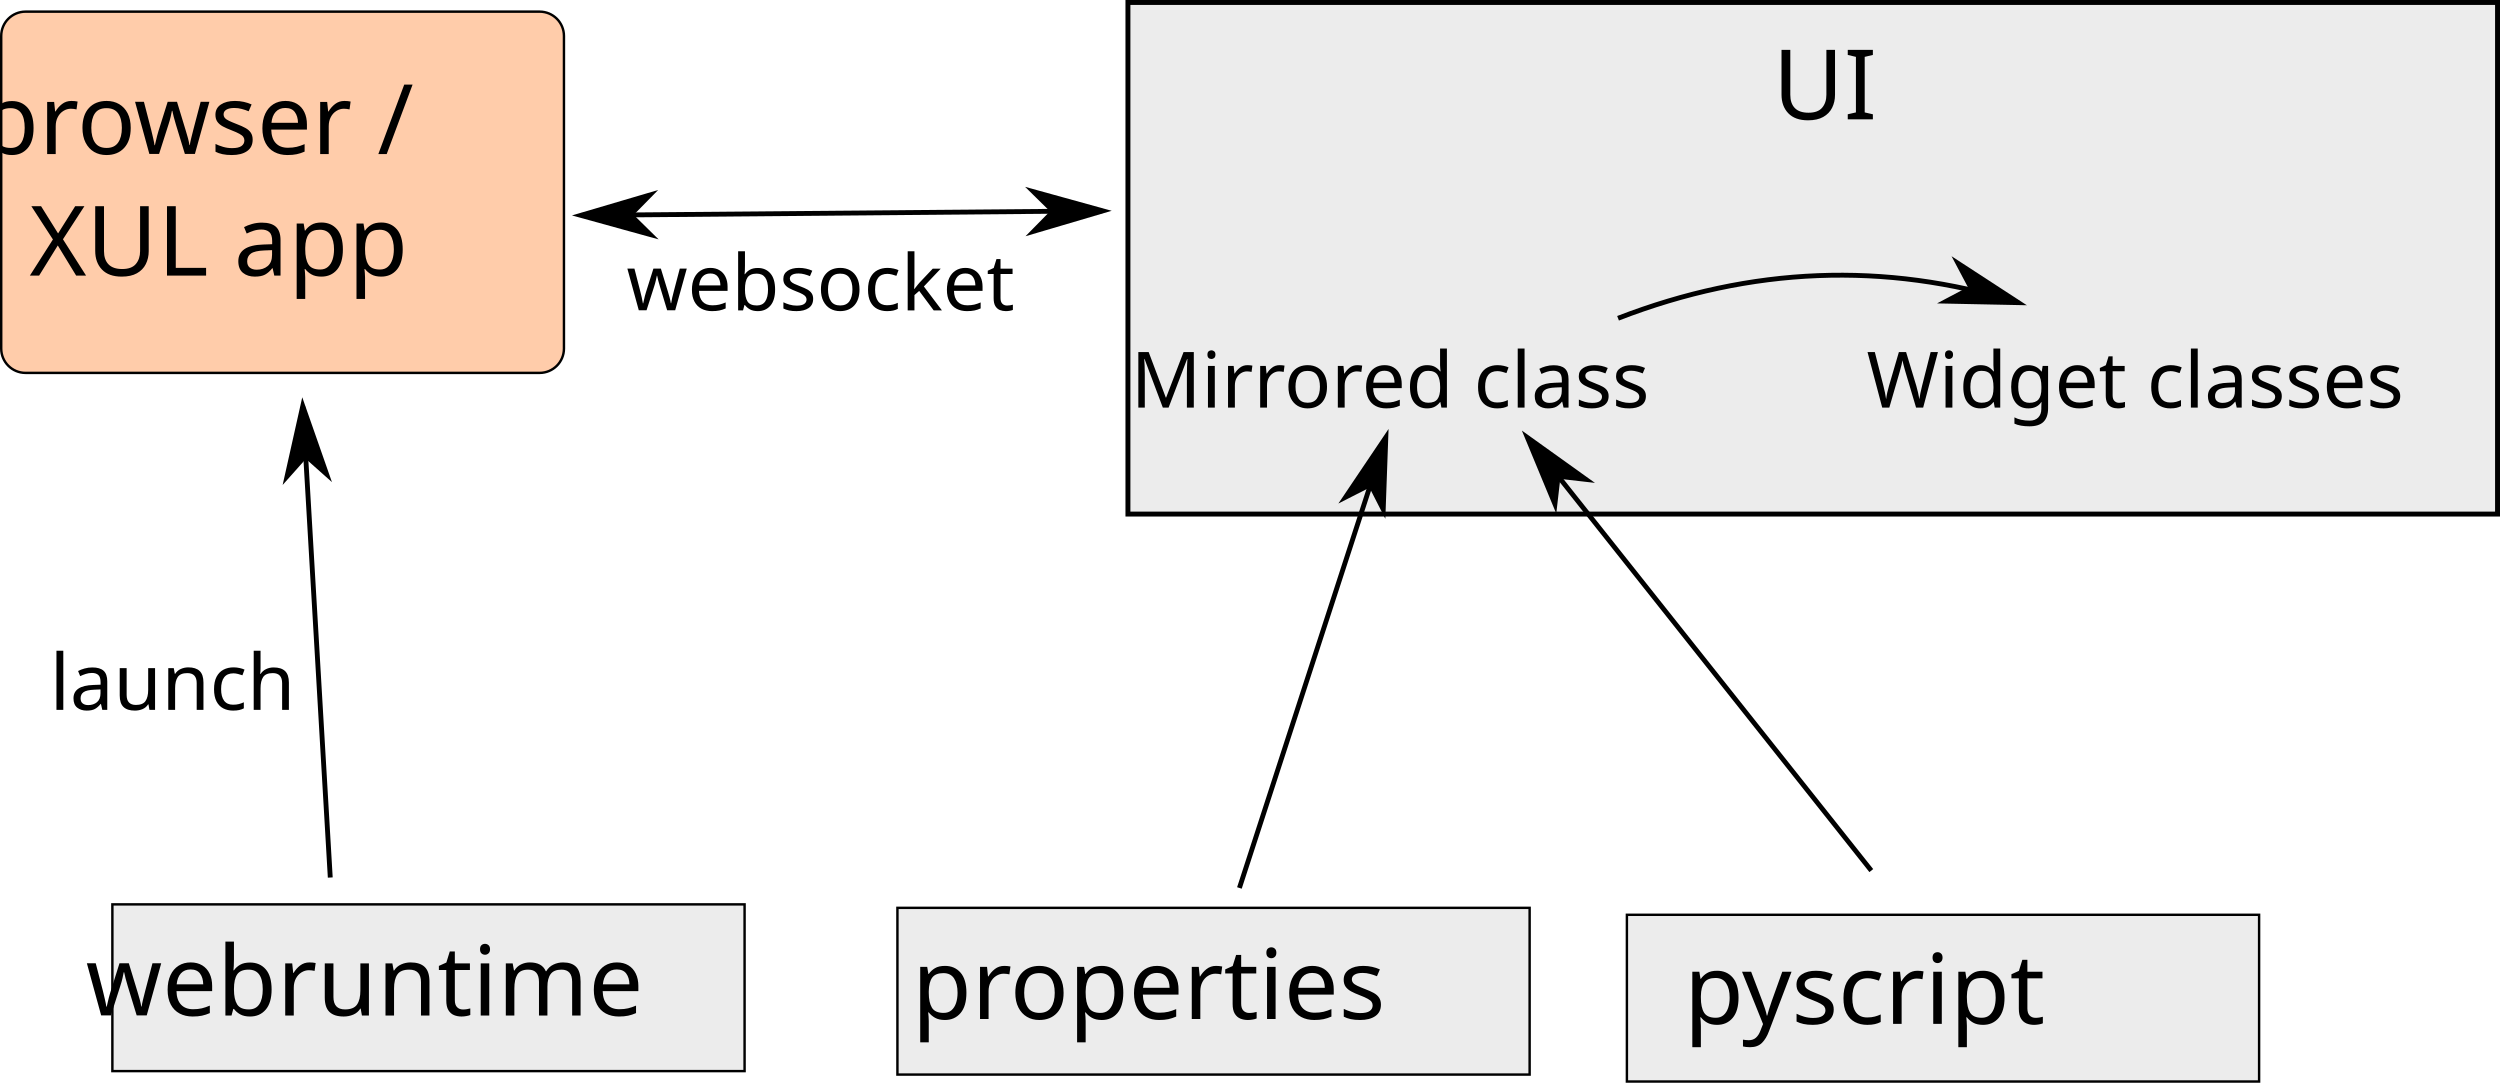
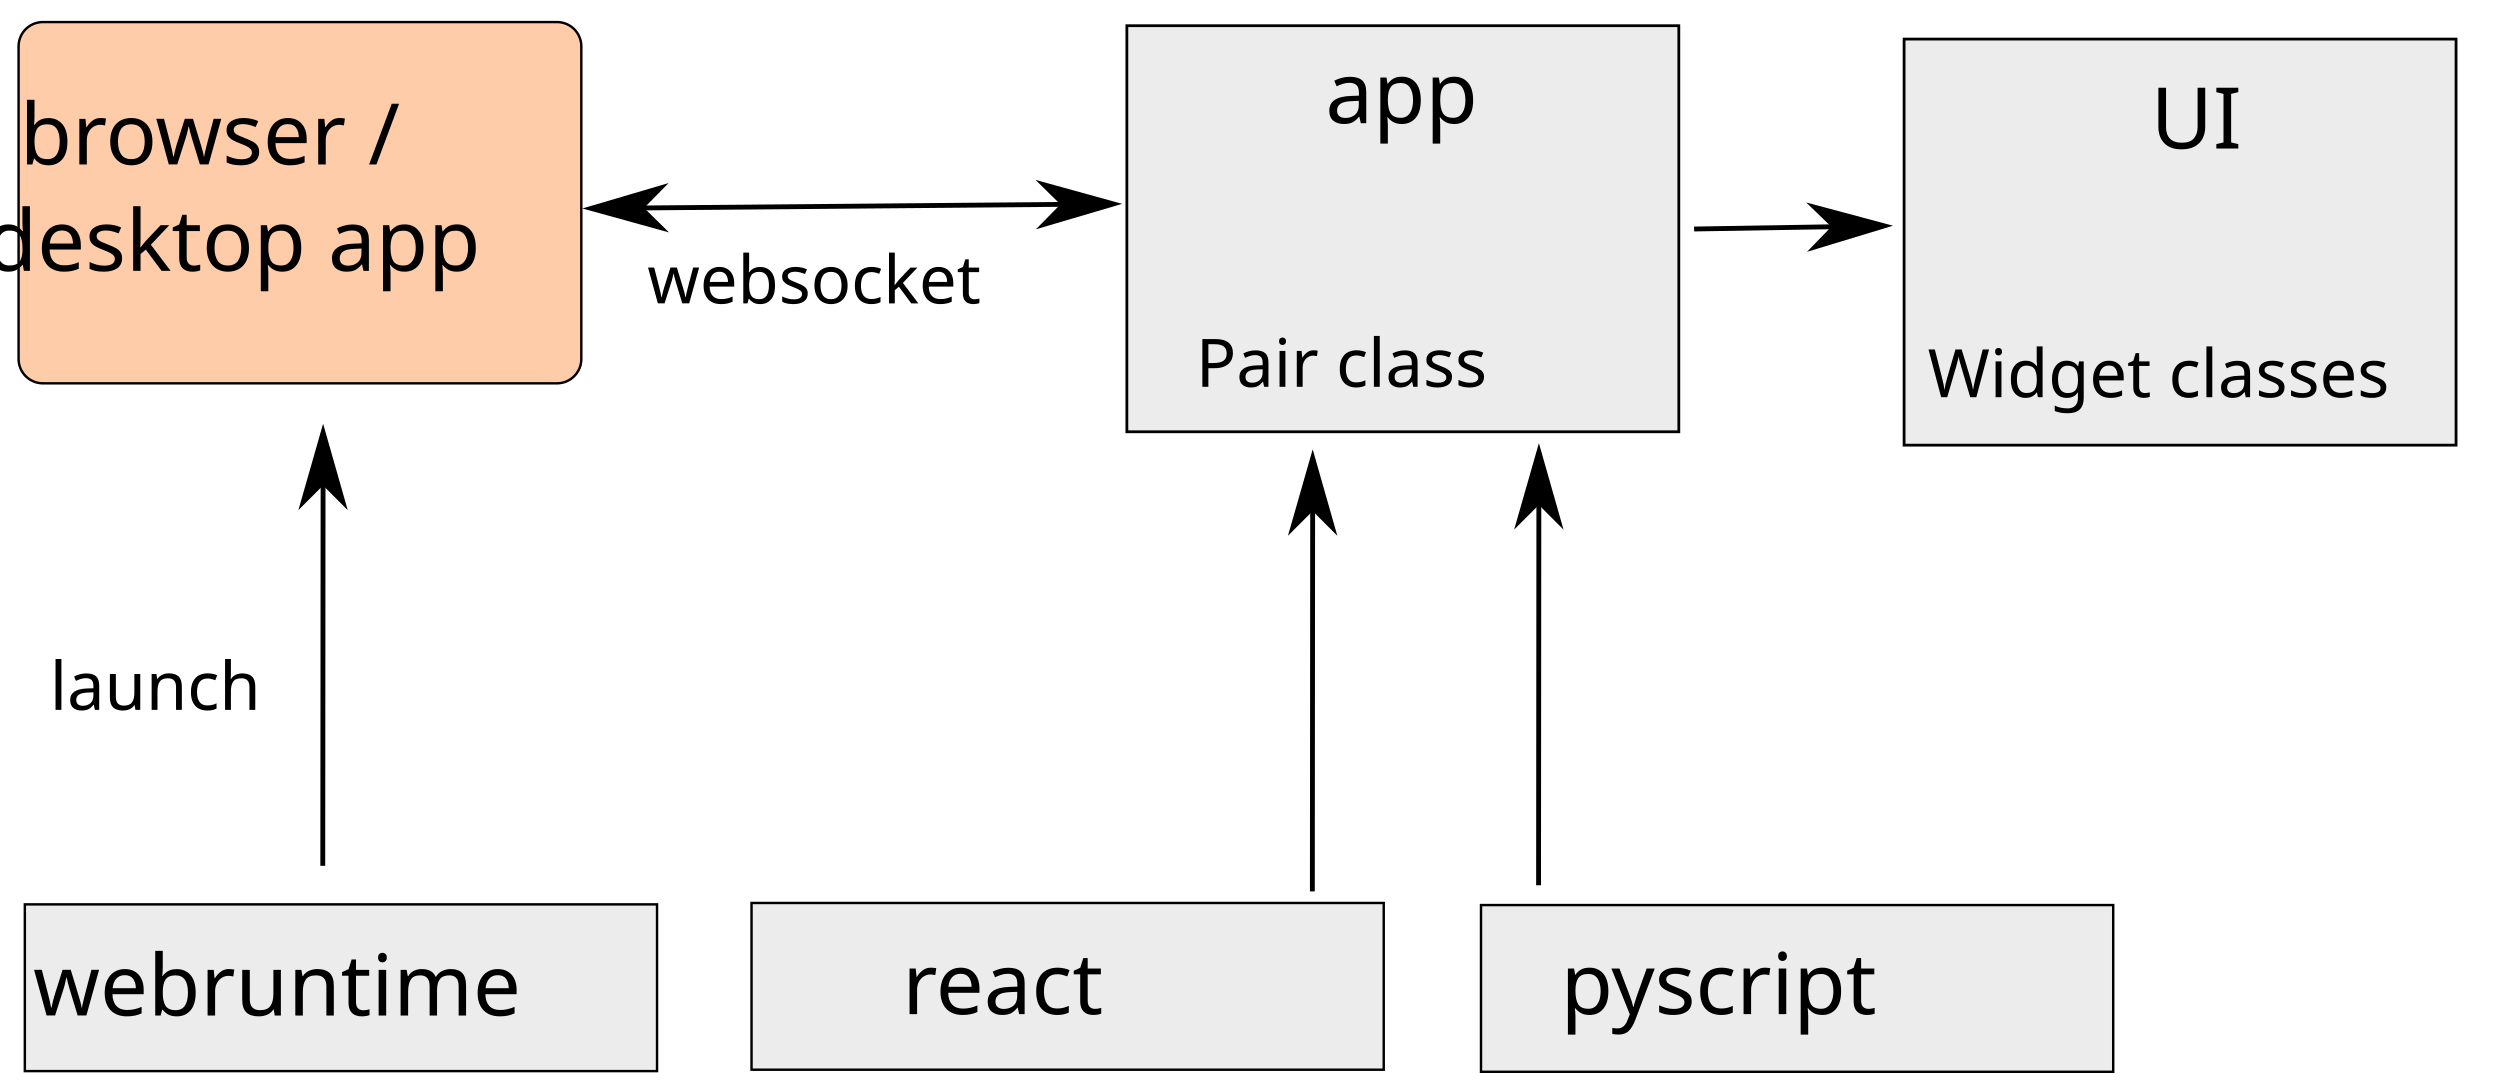
<svg xmlns="http://www.w3.org/2000/svg" width="1028.143" height="445.286" id="svg2" version="1.1">
  <defs id="defs4">
    <marker orient="auto" refY="0" refX="0" id="Arrow1Lstart" style="overflow:visible">
      <path id="path4237" d="M 0,0 5,-5 -12.5,0 5,5 0,0 Z" style="fill-rule:evenodd;stroke:#000000;stroke-width:1pt" transform="matrix(0.8,0,0,0.8,10,0)" />
    </marker>
    <marker orient="auto" refY="0" refX="0" id="Arrow1Lend" style="overflow:visible">
      <path id="path4240" d="M 0,0 5,-5 -12.5,0 5,5 0,0 Z" style="fill-rule:evenodd;stroke:#000000;stroke-width:1pt" transform="matrix(-0.8,0,0,-0.8,-10,0)" />
    </marker>
    <marker orient="auto" refY="0" refX="0" id="Arrow1Lend-9" style="overflow:visible">
      <path id="path4240-6" d="M 0,0 5,-5 -12.5,0 5,5 0,0 Z" style="fill-rule:evenodd;stroke:#000000;stroke-width:1pt" transform="matrix(-0.8,0,0,-0.8,-10,0)" />
    </marker>
    <marker orient="auto" refY="0" refX="0" id="Arrow1Lend-3" style="overflow:visible">
      <path id="path4240-0" d="M 0,0 5,-5 -12.5,0 5,5 0,0 Z" style="fill-rule:evenodd;stroke:#000000;stroke-width:1pt" transform="matrix(-0.8,0,0,-0.8,-10,0)" />
    </marker>
    <marker orient="auto" refY="0" refX="0" id="Arrow1Lend-8" style="overflow:visible">
      <path id="path4240-4" d="M 0,0 5,-5 -12.5,0 5,5 0,0 Z" style="fill-rule:evenodd;stroke:#000000;stroke-width:1pt" transform="matrix(-0.8,0,0,-0.8,-10,0)" />
    </marker>
+     <marker orient="auto" refY="0" refX="0" id="Arrow1Lend-2" style="overflow:visible">
+       <path id="path4240-5" d="M 0,0 5,-5 -12.5,0 5,5 0,0 Z" style="fill-rule:evenodd;stroke:#000000;stroke-width:1pt" transform="matrix(-0.8,0,0,-0.8,-10,0)" />
+     </marker>
+     <marker orient="auto" refY="0" refX="0" id="Arrow1Lend-0" style="overflow:visible">
+       <path id="path4240-8" d="M 0,0 5,-5 -12.5,0 5,5 0,0 Z" style="fill-rule:evenodd;stroke:#000000;stroke-width:1pt" transform="matrix(-0.8,0,0,-0.8,-10,0)" />
+     </marker>
+     <marker orient="auto" refY="0" refX="0" id="Arrow1Lend-87" style="overflow:visible">
+       <path id="path4240-08" d="M 0,0 5,-5 -12.5,0 5,5 0,0 Z" style="fill-rule:evenodd;stroke:#000000;stroke-width:1pt" transform="matrix(-0.8,0,0,-0.8,-10,0)" />
+     </marker>
+     <marker orient="auto" refY="0" refX="0" id="Arrow1Lend-1" style="overflow:visible">
+       <path id="path4240-1" d="M 0,0 5,-5 -12.5,0 5,5 0,0 Z" style="fill-rule:evenodd;stroke:#000000;stroke-width:1pt" transform="matrix(-0.8,0,0,-0.8,-10,0)" />
+     </marker>
+     <marker orient="auto" refY="0" refX="0" id="Arrow1Lend-5" style="overflow:visible">
+       <path id="path4240-7" d="M 0,0 5,-5 -12.5,0 5,5 0,0 Z" style="fill-rule:evenodd;stroke:#000000;stroke-width:1pt" transform="matrix(-0.8,0,0,-0.8,-10,0)" />
+     </marker>
  </defs>
  <g id="layer1" transform="translate(-13.78571,-321.8621)">
-     <rect style="fill:#ececec;fill-rule:evenodd;stroke:#000000;stroke-width:1px;stroke-linecap:butt;stroke-linejoin:miter;stroke-opacity:1" id="rect2985" width="260" height="68.571" x="60" y="693.791" />
-     <text xml:space="preserve" style="font-style:normal;font-weight:normal;font-size:40px;line-height:125%;font-family:Sans;text-align:center;letter-spacing:0px;word-spacing:0px;text-anchor:middle;fill:#000000;fill-opacity:1;stroke:none" x="189.72" y="739.505" id="text2987">
-       <tspan id="tspan2989" x="189.72" y="739.505">webruntime</tspan>
+     <rect style="fill:#ececec;stroke:#000000;stroke-width:1.146;stroke-opacity:1" id="rect3813-2" width="226.997" height="166.997" x="796.859" y="337.935" />
+     <rect style="fill:#ececec;fill-rule:evenodd;stroke:#000000;stroke-width:1px;stroke-linecap:butt;stroke-linejoin:miter;stroke-opacity:1" id="rect2985" width="260" height="68.571" x="24" y="693.791" />
+     <text xml:space="preserve" style="font-style:normal;font-weight:normal;font-size:40px;line-height:125%;font-family:Sans;text-align:center;letter-spacing:0px;word-spacing:0px;text-anchor:middle;fill:#000000;fill-opacity:1;stroke:none" x="153.72" y="739.505" id="text2987">
+       <tspan id="tspan2989" x="153.72" y="739.505" style="font-size:35px">webruntime</tspan>
    </text>
-     <rect style="fill:#ececec;fill-rule:evenodd;stroke:#000000;stroke-width:1px;stroke-linecap:butt;stroke-linejoin:miter;stroke-opacity:1" id="rect2985-0" width="260" height="68.571" x="382.857" y="695.219" />
-     <text xml:space="preserve" style="font-style:normal;font-weight:normal;font-size:40px;line-height:125%;font-family:Sans;text-align:center;letter-spacing:0px;word-spacing:0px;text-anchor:middle;fill:#000000;fill-opacity:1;stroke:none" x="512.164" y="740.934" id="text2987-1">
-       <tspan id="tspan2989-3" x="512.164" y="740.934">properties</tspan>
+     <rect style="fill:#ececec;fill-rule:evenodd;stroke:#000000;stroke-width:1px;stroke-linecap:butt;stroke-linejoin:miter;stroke-opacity:1" id="rect2985-0" width="260" height="68.571" x="322.857" y="693.219" />
+     <text xml:space="preserve" style="font-style:normal;font-weight:normal;font-size:40px;line-height:125%;font-family:Sans;text-align:center;letter-spacing:0px;word-spacing:0px;text-anchor:middle;fill:#000000;fill-opacity:1;stroke:none" x="452.164" y="738.934" id="text2987-1">
+       <tspan id="tspan2989-3" x="452.164" y="738.934" style="font-size:35px">react</tspan>
    </text>
-     <rect style="fill:#ececec;fill-rule:evenodd;stroke:#000000;stroke-width:1px;stroke-linecap:butt;stroke-linejoin:miter;stroke-opacity:1" id="rect2985-0-0" width="260" height="68.571" x="682.857" y="698.076" />
-     <text xml:space="preserve" style="font-style:normal;font-weight:normal;font-size:40px;line-height:125%;font-family:Sans;text-align:center;letter-spacing:0px;word-spacing:0px;text-anchor:middle;fill:#000000;fill-opacity:1;stroke:none" x="806.579" y="742.934" id="text2987-1-4">
-       <tspan id="tspan2989-3-7" x="806.579" y="742.934">pyscript</tspan>
+     <rect style="fill:#ececec;fill-rule:evenodd;stroke:#000000;stroke-width:1px;stroke-linecap:butt;stroke-linejoin:miter;stroke-opacity:1" id="rect2985-0-0" width="260" height="68.571" x="622.857" y="694.076" />
+     <text xml:space="preserve" style="font-style:normal;font-weight:normal;font-size:40px;line-height:125%;font-family:Sans;text-align:center;letter-spacing:0px;word-spacing:0px;text-anchor:middle;fill:#000000;fill-opacity:1;stroke:none" x="746.579" y="738.934" id="text2987-1-4">
+       <tspan id="tspan2989-3-7" x="746.579" y="738.934" style="font-size:35px">pyscript</tspan>
    </text>
-     <rect style="fill:#ececec;stroke:#000000;stroke-width:2.027;stroke-opacity:1" id="rect3813" width="563.259" height="210.402" x="477.656" y="322.875" />
-     <text xml:space="preserve" style="font-style:normal;font-weight:normal;font-size:40px;line-height:125%;font-family:Sans;text-align:center;letter-spacing:0px;word-spacing:0px;text-anchor:middle;fill:#000000;fill-opacity:1;stroke:none" x="611.467" y="489.505" id="text3041">
-       <tspan x="611.467" y="489.505" id="tspan3825" style="font-size:32px">Mirrored class</tspan>
+     <rect style="fill:#ececec;stroke:#000000;stroke-width:1.146;stroke-opacity:1" id="rect3813" width="226.997" height="166.997" x="477.216" y="332.435" />
+     <text xml:space="preserve" style="font-style:normal;font-weight:normal;font-size:40px;line-height:125%;font-family:Sans;text-align:center;letter-spacing:0px;word-spacing:0px;text-anchor:middle;fill:#000000;fill-opacity:1;stroke:none" x="591.467" y="480.934" id="text3041">
+       <tspan x="591.467" y="480.934" id="tspan3825" style="font-size:27.5px">Pair class</tspan>
    </text>
-     <rect style="fill:#ffccaa;stroke:#000000;stroke-linejoin:miter;stroke-opacity:1" id="rect3815" width="231.429" height="148.571" x="14.286" y="326.648" rx="10" ry="10" />
-     <text xml:space="preserve" style="font-style:normal;font-weight:normal;font-size:40px;line-height:125%;font-family:Sans;text-align:center;letter-spacing:0px;word-spacing:0px;text-anchor:middle;fill:#000000;fill-opacity:1;stroke:none" x="129.75" y="385.219" id="text3817">
-       <tspan id="tspan3819" x="136.117" y="385.219">browser / </tspan>
-       <tspan x="129.75" y="435.219" id="tspan3821">XUL app</tspan>
+     <rect style="fill:#ffccaa;stroke:#000000;stroke-linejoin:miter;stroke-opacity:1" id="rect3815" width="231.429" height="148.571" x="21.429" y="330.934" rx="10" ry="10" />
+     <text xml:space="preserve" style="font-style:normal;font-weight:normal;font-size:40px;line-height:125%;font-family:Sans;text-align:center;letter-spacing:0px;word-spacing:0px;text-anchor:middle;fill:#000000;fill-opacity:1;stroke:none" x="135.465" y="389.505" id="text3817">
+       <tspan id="tspan3819" x="141.036" y="389.505" style="font-size:35px">browser / </tspan>
+       <tspan x="135.465" y="433.255" id="tspan3821" style="font-size:35px">desktop app</tspan>
    </text>
-     <path style="fill:none;stroke:#000000;stroke-width:2;stroke-linecap:butt;stroke-linejoin:miter;stroke-miterlimit:4;stroke-dasharray:none;stroke-opacity:1;marker-start:none;marker-mid:none;marker-end:url(#Arrow1Lend)" d="M 149.608,682.754 138.317,489.113" id="path3871" />
    <text xml:space="preserve" style="font-style:normal;font-weight:normal;font-size:40px;line-height:125%;font-family:Sans;letter-spacing:0px;word-spacing:0px;fill:#000000;fill-opacity:1;stroke:none" x="34.286" y="613.791" id="text4677">
-       <tspan id="tspan4679" x="34.286" y="613.791" style="font-size:32px">launch</tspan>
+       <tspan id="tspan4679" x="34.286" y="613.791" style="font-size:27.5px">launch</tspan>
    </text>
-     <text xml:space="preserve" style="font-style:normal;font-weight:normal;font-size:40px;line-height:125%;font-family:Sans;letter-spacing:0px;word-spacing:0px;fill:#000000;fill-opacity:1;stroke:none" x="781.429" y="489.505" id="text4685">
-       <tspan id="tspan4687" x="781.429" y="489.505" style="font-size:32px">Widget classes</tspan>
+     <text xml:space="preserve" style="font-style:normal;font-weight:normal;font-size:40px;line-height:125%;font-family:Sans;letter-spacing:0px;word-spacing:0px;fill:#000000;fill-opacity:1;stroke:none" x="806.571" y="485.219" id="text4685">
+       <tspan id="tspan4687" x="806.571" y="485.219" style="font-size:27.5px">Widget classes</tspan>
    </text>
-     <path style="fill:none;stroke:#000000;stroke-width:2;stroke-linecap:butt;stroke-linejoin:miter;stroke-miterlimit:4;stroke-dasharray:none;stroke-opacity:1;marker-start:url(#Arrow1Lstart);marker-end:url(#Arrow1Lend)" d="m 252.892,410.424 214.216,-1.837" id="path4689" />
-     <text xml:space="preserve" style="font-style:normal;font-weight:normal;font-size:40px;line-height:125%;font-family:Sans;letter-spacing:0px;word-spacing:0px;fill:#000000;fill-opacity:1;stroke:none" x="271.429" y="449.505" id="text5061">
-       <tspan id="tspan5063" x="271.429" y="449.505" style="font-size:32px">websocket</tspan>
+     <path style="fill:none;stroke:#000000;stroke-width:2;stroke-linecap:butt;stroke-linejoin:miter;stroke-miterlimit:4;stroke-dasharray:none;stroke-opacity:1;marker-start:url(#Arrow1Lstart);marker-end:url(#Arrow1Lend)" d="m 257.178,407.566 214.216,-1.837" id="path4689" />
+     <text xml:space="preserve" style="font-style:normal;font-weight:normal;font-size:40px;line-height:125%;font-family:Sans;letter-spacing:0px;word-spacing:0px;fill:#000000;fill-opacity:1;stroke:none" x="280" y="446.648" id="text5061">
+       <tspan id="tspan5063" x="280" y="446.648" style="font-size:27.5px">websocket</tspan>
    </text>
-     <path style="fill:none;stroke:#000000;stroke-width:2;stroke-linecap:butt;stroke-linejoin:miter;stroke-miterlimit:4;stroke-dasharray:none;stroke-opacity:1;marker-start:none;marker-mid:none;marker-end:url(#Arrow1Lend)" d="M 783.366,679.897 642.075,501.97" id="path3871-9" />
-     <path style="fill:none;stroke:#000000;stroke-width:2;stroke-linecap:butt;stroke-linejoin:miter;stroke-miterlimit:4;stroke-dasharray:none;stroke-opacity:1;marker-start:none;marker-mid:none;marker-end:url(#Arrow1Lend)" d="M 523.503,687.04 583.64,501.97" id="path3871-9-9" />
-     <path style="fill:none;stroke:#000000;stroke-width:2;stroke-linecap:butt;stroke-linejoin:miter;stroke-miterlimit:4;stroke-dasharray:none;stroke-opacity:1;marker-start:none;marker-mid:none;marker-end:url(#Arrow1Lend)" d="m 679.217,452.754 c 54.808,-21.214 109.615,-23.38 164.423,-6.498" id="path3871-9-99" />
-     <text xml:space="preserve" style="font-style:normal;font-weight:normal;font-size:40px;line-height:125%;font-family:Sans;letter-spacing:0px;word-spacing:0px;fill:#000000;fill-opacity:1;stroke:none" x="742.857" y="370.934" id="text5124">
-       <tspan id="tspan5126" x="742.857" y="370.934">UI</tspan>
+     <path style="fill:none;stroke:#000000;stroke-width:2;stroke-linecap:butt;stroke-linejoin:miter;stroke-miterlimit:4;stroke-dasharray:none;stroke-opacity:1;marker-start:none;marker-mid:none;marker-end:url(#Arrow1Lend)" d="m 553.503,688.468 0.137,-177.927" id="path3871-9-9" />
+     <text xml:space="preserve" style="font-style:normal;font-weight:normal;font-size:40px;line-height:125%;font-family:Sans;letter-spacing:0px;word-spacing:0px;fill:#000000;fill-opacity:1;stroke:none" x="898.286" y="382.934" id="text5124">
+       <tspan id="tspan5126" x="898.286" y="382.934" style="font-size:35px">UI</tspan>
    </text>
+     <text xml:space="preserve" style="font-style:normal;font-weight:normal;font-size:40px;line-height:125%;font-family:Sans;letter-spacing:0px;word-spacing:0px;fill:#000000;fill-opacity:1;stroke:none" x="558.861" y="372.515" id="text5124-4">
+       <tspan id="tspan5126-6" x="558.861" y="372.515" style="font-size:35px">app</tspan>
+     </text>
+     <path style="fill:none;stroke:#000000;stroke-width:2;stroke-linecap:butt;stroke-linejoin:miter;stroke-miterlimit:4;stroke-dasharray:none;stroke-opacity:1;marker-start:none;marker-mid:none;marker-end:url(#Arrow1Lend-87)" d="m 646.53,685.931 0.137,-177.927" id="path3871-9-9-5" />
+     <path style="fill:none;stroke:#000000;stroke-width:2;stroke-linecap:butt;stroke-linejoin:miter;stroke-miterlimit:4;stroke-dasharray:none;stroke-opacity:1;marker-start:none;marker-mid:none;marker-end:url(#Arrow1Lend-1)" d="m 146.53,677.931 0.137,-177.927" id="path3871-9-9-1" />
+     <path style="fill:none;stroke:#000000;stroke-width:2;stroke-linecap:butt;stroke-linejoin:miter;stroke-miterlimit:4;stroke-dasharray:none;stroke-opacity:1;marker-start:none;marker-mid:none;marker-end:url(#Arrow1Lend-5)" d="m 710.492,416.042 77.927,-1.291" id="path3871-9-9-8" />
  </g>
</svg>
